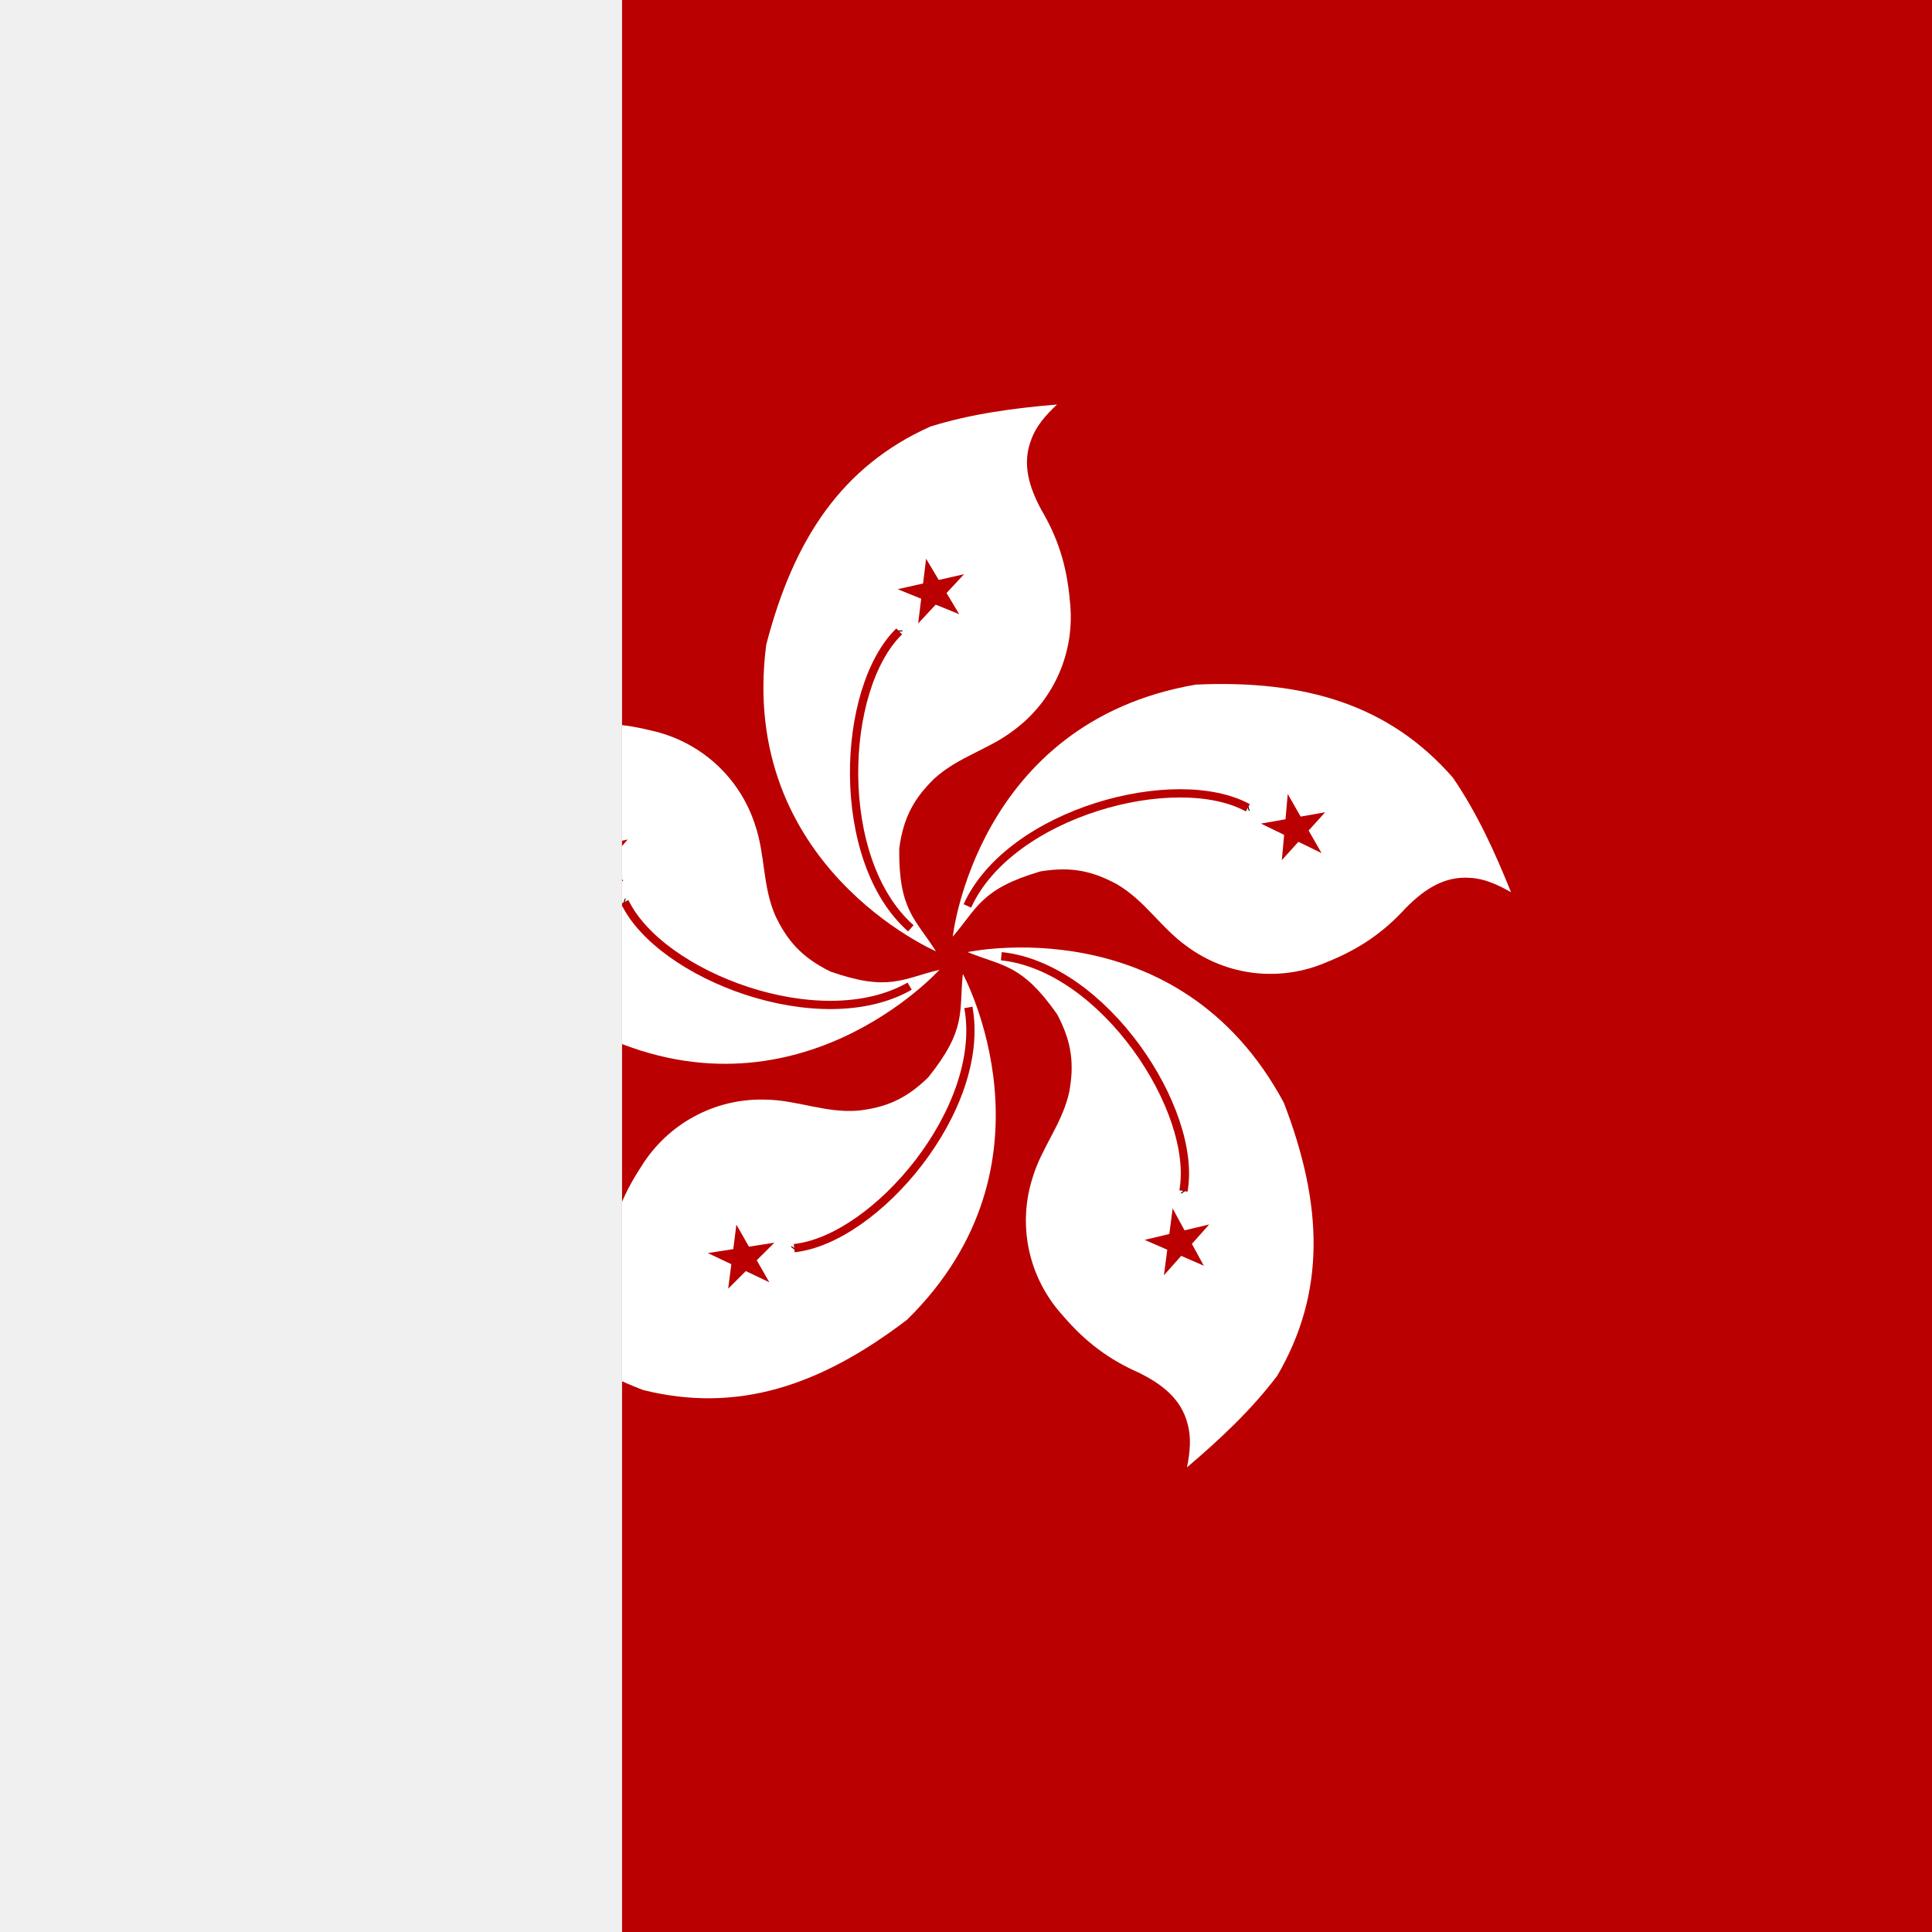
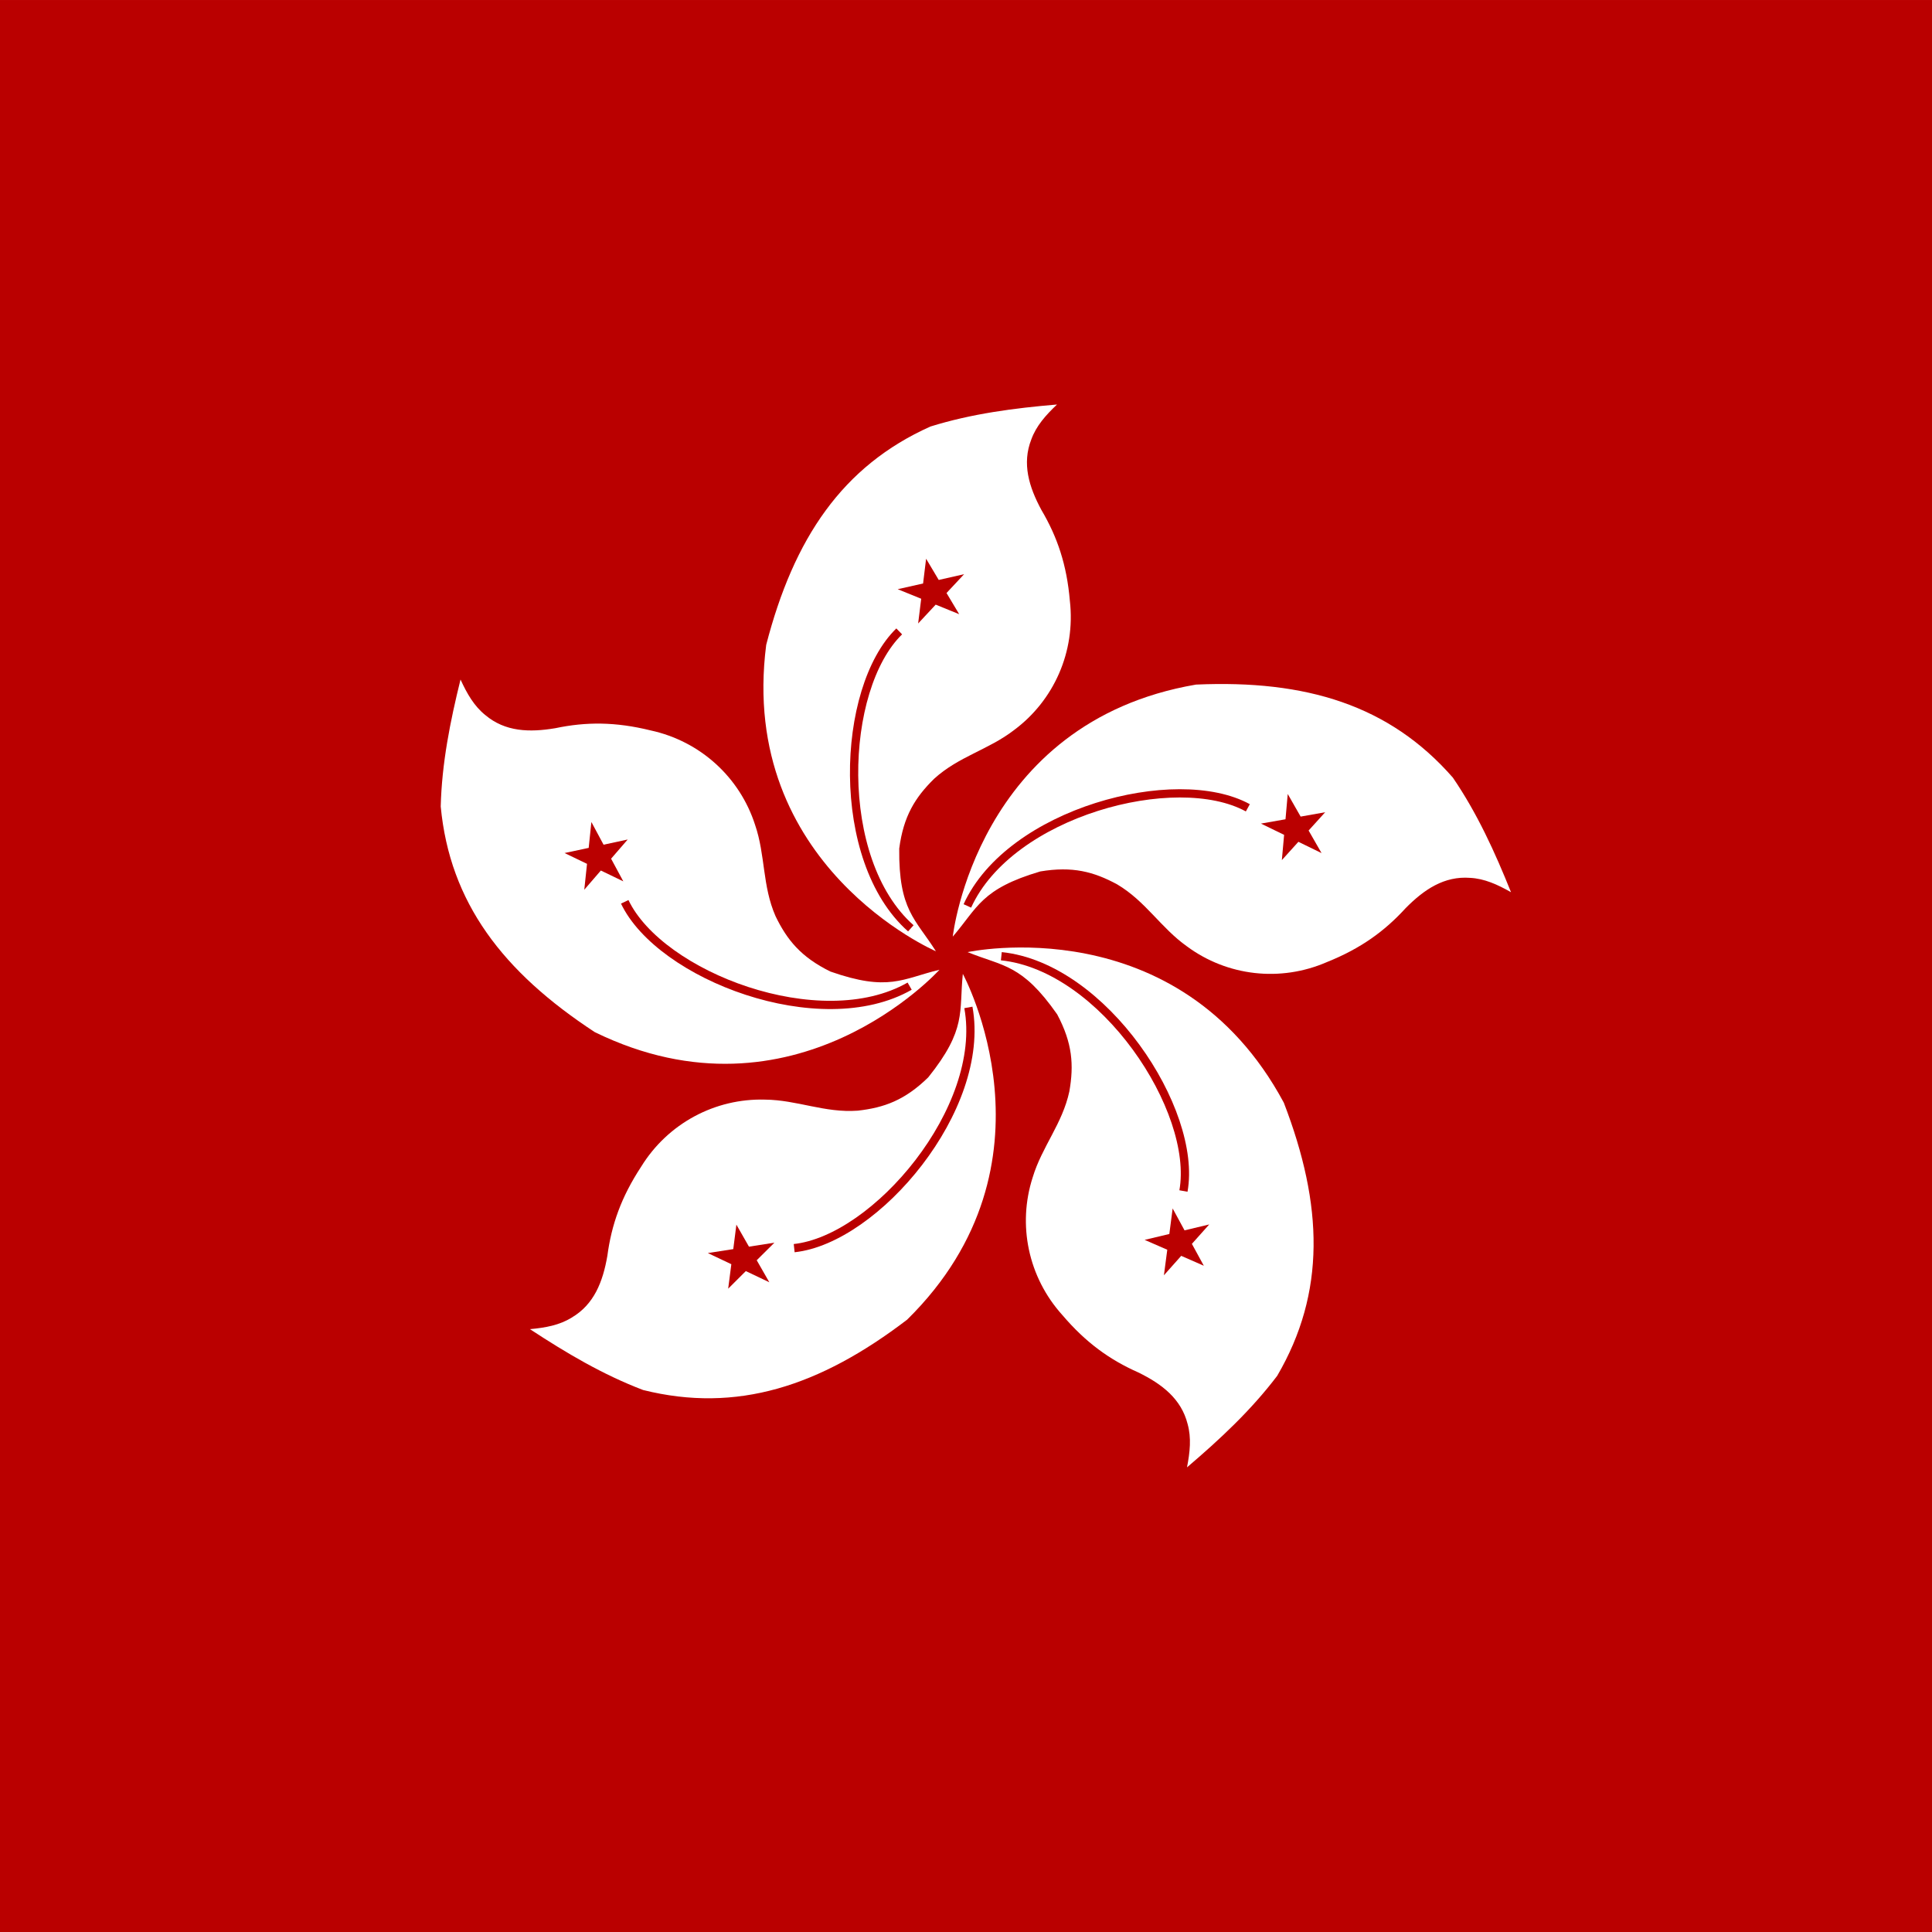
<svg xmlns="http://www.w3.org/2000/svg" height="512" width="512" viewBox="0 0 512 512">
-   <defs>
-     <clipPath id="a">
-       <path fill-opacity=".67" d="M164.85 0h744.09v744.09h-744.09z" />
-     </clipPath>
-   </defs>
-   <g clip-path="url(#a)">
-     <path fill-rule="evenodd" fill="#ba0000" d="M630.67 520.866h-744.1v-520.863h744.1z" />
-     <path d="M248.03 252.096s-52.514-22.61-44.978-81.2c7.294-28.203 20.18-47.409 43.519-57.862 10.941-3.405 22.125-4.864 33.551-5.836-2.999 2.836-5.51 5.673-6.807 9.239-2.513 6.402-.649 12.561 2.674 18.72 4.214 7.133 6.724 14.507 7.535 24.069 1.54 13.453-4.214 26.42-14.83 34.281-6.727 5.187-14.668 6.969-21.152 12.885-5.024 4.944-8.103 9.888-9.238 18.477-.162 16.371 4.296 18.641 9.726 27.23z" fill-rule="evenodd" fill="#fff" />
-     <path d="M238.062 167.326v-.243" fill-rule="evenodd" stroke="#000" stroke-width="2.189" fill="#ba0000" />
-     <path d="M241.38 246.013c-20.426-18.074-18.641-63.532-3.08-78.687" stroke="#ba0000" stroke-width="2.189" fill="none" />
-     <path fill-rule="evenodd" fill="#ba0000" d="M237.899 156.145l6.727-1.515.801-6.559 3.346 5.621 6.726-1.526-4.66 4.989 3.356 5.614-6.226-2.535-4.652 4.995.812-6.555" />
-     <path d="M252.493 248.22s6.23-56.836 64.456-66.798c29.103-1.29 51.242 5.402 68.075 24.654 6.461 9.463 11.133 19.729 15.411 30.368-3.591-2.036-7.038-3.606-10.828-3.801-6.858-.526-12.201 3.06-17.115 8.042-5.584 6.118-11.9 10.681-20.804 14.259-12.411 5.412-26.495 3.711-37.122-4.135-6.93-4.913-10.962-11.982-18.518-16.449-6.2-3.354-11.83-4.85-20.373-3.418-15.7 4.641-16.563 9.569-23.184 17.278z" fill-rule="evenodd" fill="#fff" />
-     <path d="M330.622 213.85l.231-.072" fill-rule="evenodd" stroke="#000" stroke-width="2.189" fill="#ba0000" />
-     <path d="M256.36 240.079c11.296-24.826 55.282-36.439 74.331-26.002" stroke="#ba0000" stroke-width="2.189" fill="none" />
-     <path fill-rule="evenodd" fill="#ba0000" d="M341.264 210.416l3.42 5.989 6.503-1.156-4.393 4.846 3.43 5.984-6.136-2.993-4.385 4.853.6-6.695-6.139-2.984 6.506-1.144" />
-     <path d="M256.417 252.324s55.87-12.142 83.81 39.904c10.465 27.185 11.151 50.302-1.757 72.38-6.921 9.13-15.172 16.821-23.902 24.256.791-4.052 1.183-7.819.165-11.474-1.678-6.67-6.776-10.597-13.06-13.675-7.575-3.352-13.906-7.891-20.127-15.199-9.075-10.049-11.935-23.944-7.869-36.512 2.457-8.132 7.88-14.199 9.716-22.783 1.211-6.944.841-12.756-3.23-20.404-9.387-13.412-14.334-12.666-23.747-16.498z" fill-rule="evenodd" fill="#fff" />
-     <path d="M313.82 315.491l.141.197" fill-rule="evenodd" stroke="#000" stroke-width="2.189" fill="#ba0000" />
-     <path d="M265.364 253.406c27.128 2.827 52.109 40.846 48.262 62.224" stroke="#ba0000" stroke-width="2.189" fill="none" />
-     <path fill-rule="evenodd" fill="#ba0000" d="M320.455 324.492l-4.592 5.145 3.162 5.8-5.99-2.626-4.585 5.152.89-6.768-5.995-2.617 6.54-1.557.879-6.769 3.151 5.806" />
-     <path d="M255.159 258.085s27.343 50.212-14.763 91.644c-23.152 17.679-45.147 24.829-69.96 18.64-10.708-4.077-20.405-9.836-29.994-16.128 4.11-.378 7.837-1.058 11.059-3.063 5.93-3.484 8.267-9.48 9.457-16.376 1.089-8.211 3.668-15.561 8.935-23.584 7.096-11.532 19.628-18.179 32.834-17.807 8.494.074 15.841 3.576 24.594 2.926 7.005-.787 12.48-2.774 18.676-8.829 10.236-12.775 8.131-17.314 9.164-27.424z" fill-rule="evenodd" fill="#fff" />
-     <path d="M210.654 330.918l-.15.191" fill-rule="evenodd" stroke="#000" stroke-width="2.189" fill="#ba0000" />
-     <path d="M256.633 266.976c4.906 26.829-24.569 61.483-46.166 63.794" stroke="#ba0000" stroke-width="2.189" fill="none" />
-     <path fill-rule="evenodd" fill="#ba0000" d="M203.879 339.815l-6.227-2.964-4.679 4.663.838-6.486-6.232-2.954 6.746-1.046.826-6.489 3.332 5.84 6.744-1.056-4.688 4.655" />
-     <path d="M248.964 256.997s-38.274 42.474-91.342 16.527c-24.367-15.964-38.419-34.334-40.826-59.794.288-11.453 2.499-22.514 5.246-33.648 1.722 3.751 3.603 7.04 6.563 9.413 5.257 4.435 11.688 4.648 18.587 3.479 8.106-1.701 15.897-1.712 25.214.59 13.234 2.862 23.667 12.474 27.704 25.052 2.751 8.036 1.89 16.128 5.411 24.169 3.069 6.345 6.763 10.849 14.533 14.681 15.45 5.41 19.032 1.917 28.91-.469z" fill-rule="evenodd" fill="#fff" />
-     <path d="M165.482 239.22l-.23-.078" fill-rule="evenodd" stroke="#000" stroke-width="2.189" fill="#ba0000" />
-     <path d="M241.068 261.341c-23.674 13.541-66.153-2.744-75.509-22.347" stroke="#ba0000" stroke-width="2.189" fill="none" />
-     <path fill-rule="evenodd" fill="#ba0000" d="M154.841 235.785l.725-6.858-5.954-2.864 6.397-1.365.714-6.859 3.229 6.015 6.394-1.375-4.4 5.082 3.237 6.01-5.95-2.875" />
-   </g>
+   <path fill="#ba0000" d="M630.67 520.866h-744.1v-520.863h744.1z" />
+   <path fill="#fff" d="M248.03 252.096s-52.514-22.61-44.978-81.2c7.294-28.203 20.18-47.409 43.519-57.862 10.941-3.405 22.125-4.864 33.551-5.836-2.999 2.836-5.51 5.673-6.807 9.239-2.513 6.402-.649 12.561 2.674 18.72 4.214 7.133 6.724 14.507 7.535 24.069 1.54 13.453-4.214 26.42-14.83 34.281-6.727 5.187-14.668 6.969-21.152 12.885-5.024 4.944-8.103 9.888-9.238 18.477-.162 16.371 4.296 18.641 9.726 27.23z" />
+   <path fill="none" stroke="#ba0000" stroke-width="2.189" d="M241.38 246.013c-20.426-18.074-18.641-63.532-3.08-78.687" />
+   <path fill="#ba0000" d="M237.899 156.145l6.727-1.515.801-6.559 3.346 5.621 6.726-1.526-4.66 4.989 3.356 5.614-6.226-2.535-4.652 4.995.812-6.555" />
+   <path fill="#fff" d="M252.493 248.22s6.23-56.836 64.456-66.798c29.103-1.29 51.242 5.402 68.075 24.654 6.461 9.463 11.133 19.729 15.411 30.368-3.591-2.036-7.038-3.606-10.828-3.801-6.858-.526-12.201 3.06-17.115 8.042-5.584 6.118-11.9 10.681-20.804 14.259-12.411 5.412-26.495 3.711-37.122-4.135-6.93-4.913-10.962-11.982-18.518-16.449-6.2-3.354-11.83-4.85-20.373-3.418-15.7 4.641-16.563 9.569-23.184 17.278z" />
+   <path fill="none" stroke="#ba0000" stroke-width="2.189" d="M256.36 240.079c11.296-24.826 55.282-36.439 74.331-26.002" />
+   <path fill="#ba0000" d="M341.264 210.416l3.42 5.989 6.503-1.156-4.393 4.846 3.43 5.984-6.136-2.993-4.385 4.853.6-6.695-6.139-2.984 6.506-1.144" />
+   <path fill="#fff" d="M256.417 252.324s55.87-12.142 83.81 39.904c10.465 27.185 11.151 50.302-1.757 72.38-6.921 9.13-15.172 16.821-23.902 24.256.791-4.052 1.183-7.819.165-11.474-1.678-6.67-6.776-10.597-13.06-13.675-7.575-3.352-13.906-7.891-20.127-15.199-9.075-10.049-11.935-23.944-7.869-36.512 2.457-8.132 7.88-14.199 9.716-22.783 1.211-6.944.841-12.756-3.23-20.404-9.387-13.412-14.334-12.666-23.747-16.498z" />
+   <path fill="none" stroke="#ba0000" stroke-width="2.189" d="M265.364 253.406c27.128 2.827 52.109 40.846 48.262 62.224" />
+   <path fill="#ba0000" d="M320.455 324.492l-4.592 5.145 3.162 5.8-5.99-2.626-4.585 5.152.89-6.768-5.995-2.617 6.54-1.557.879-6.769 3.151 5.806" />
+   <path fill="#fff" d="M255.159 258.085s27.343 50.212-14.763 91.644c-23.152 17.679-45.147 24.829-69.96 18.64-10.708-4.077-20.405-9.836-29.994-16.128 4.11-.378 7.837-1.058 11.059-3.063 5.93-3.484 8.267-9.48 9.457-16.376 1.089-8.211 3.668-15.561 8.935-23.584 7.096-11.532 19.628-18.179 32.834-17.807 8.494.074 15.841 3.576 24.594 2.926 7.005-.787 12.48-2.774 18.676-8.829 10.236-12.775 8.131-17.314 9.164-27.424z" />
+   <path fill="none" stroke="#ba0000" stroke-width="2.189" d="M256.633 266.976c4.906 26.829-24.569 61.483-46.166 63.794" />
+   <path fill="#ba0000" d="M203.879 339.815l-6.227-2.964-4.679 4.663.838-6.486-6.232-2.954 6.746-1.046.826-6.489 3.332 5.84 6.744-1.056-4.688 4.655" />
+   <path fill="#fff" d="M248.964 256.997s-38.274 42.474-91.342 16.527c-24.367-15.964-38.419-34.334-40.826-59.794.288-11.453 2.499-22.514 5.246-33.648 1.722 3.751 3.603 7.04 6.563 9.413 5.257 4.435 11.688 4.648 18.587 3.479 8.106-1.701 15.897-1.712 25.214.59 13.234 2.862 23.667 12.474 27.704 25.052 2.751 8.036 1.89 16.128 5.411 24.169 3.069 6.345 6.763 10.849 14.533 14.681 15.45 5.41 19.032 1.917 28.91-.469z" />
+   <path fill="none" stroke="#ba0000" stroke-width="2.189" d="M241.068 261.341c-23.674 13.541-66.153-2.744-75.509-22.347" />
+   <path fill="#ba0000" d="M154.841 235.785l.725-6.858-5.954-2.864 6.397-1.365.714-6.859 3.229 6.015 6.394-1.375-4.4 5.082 3.237 6.01-5.95-2.875" />
</svg>
